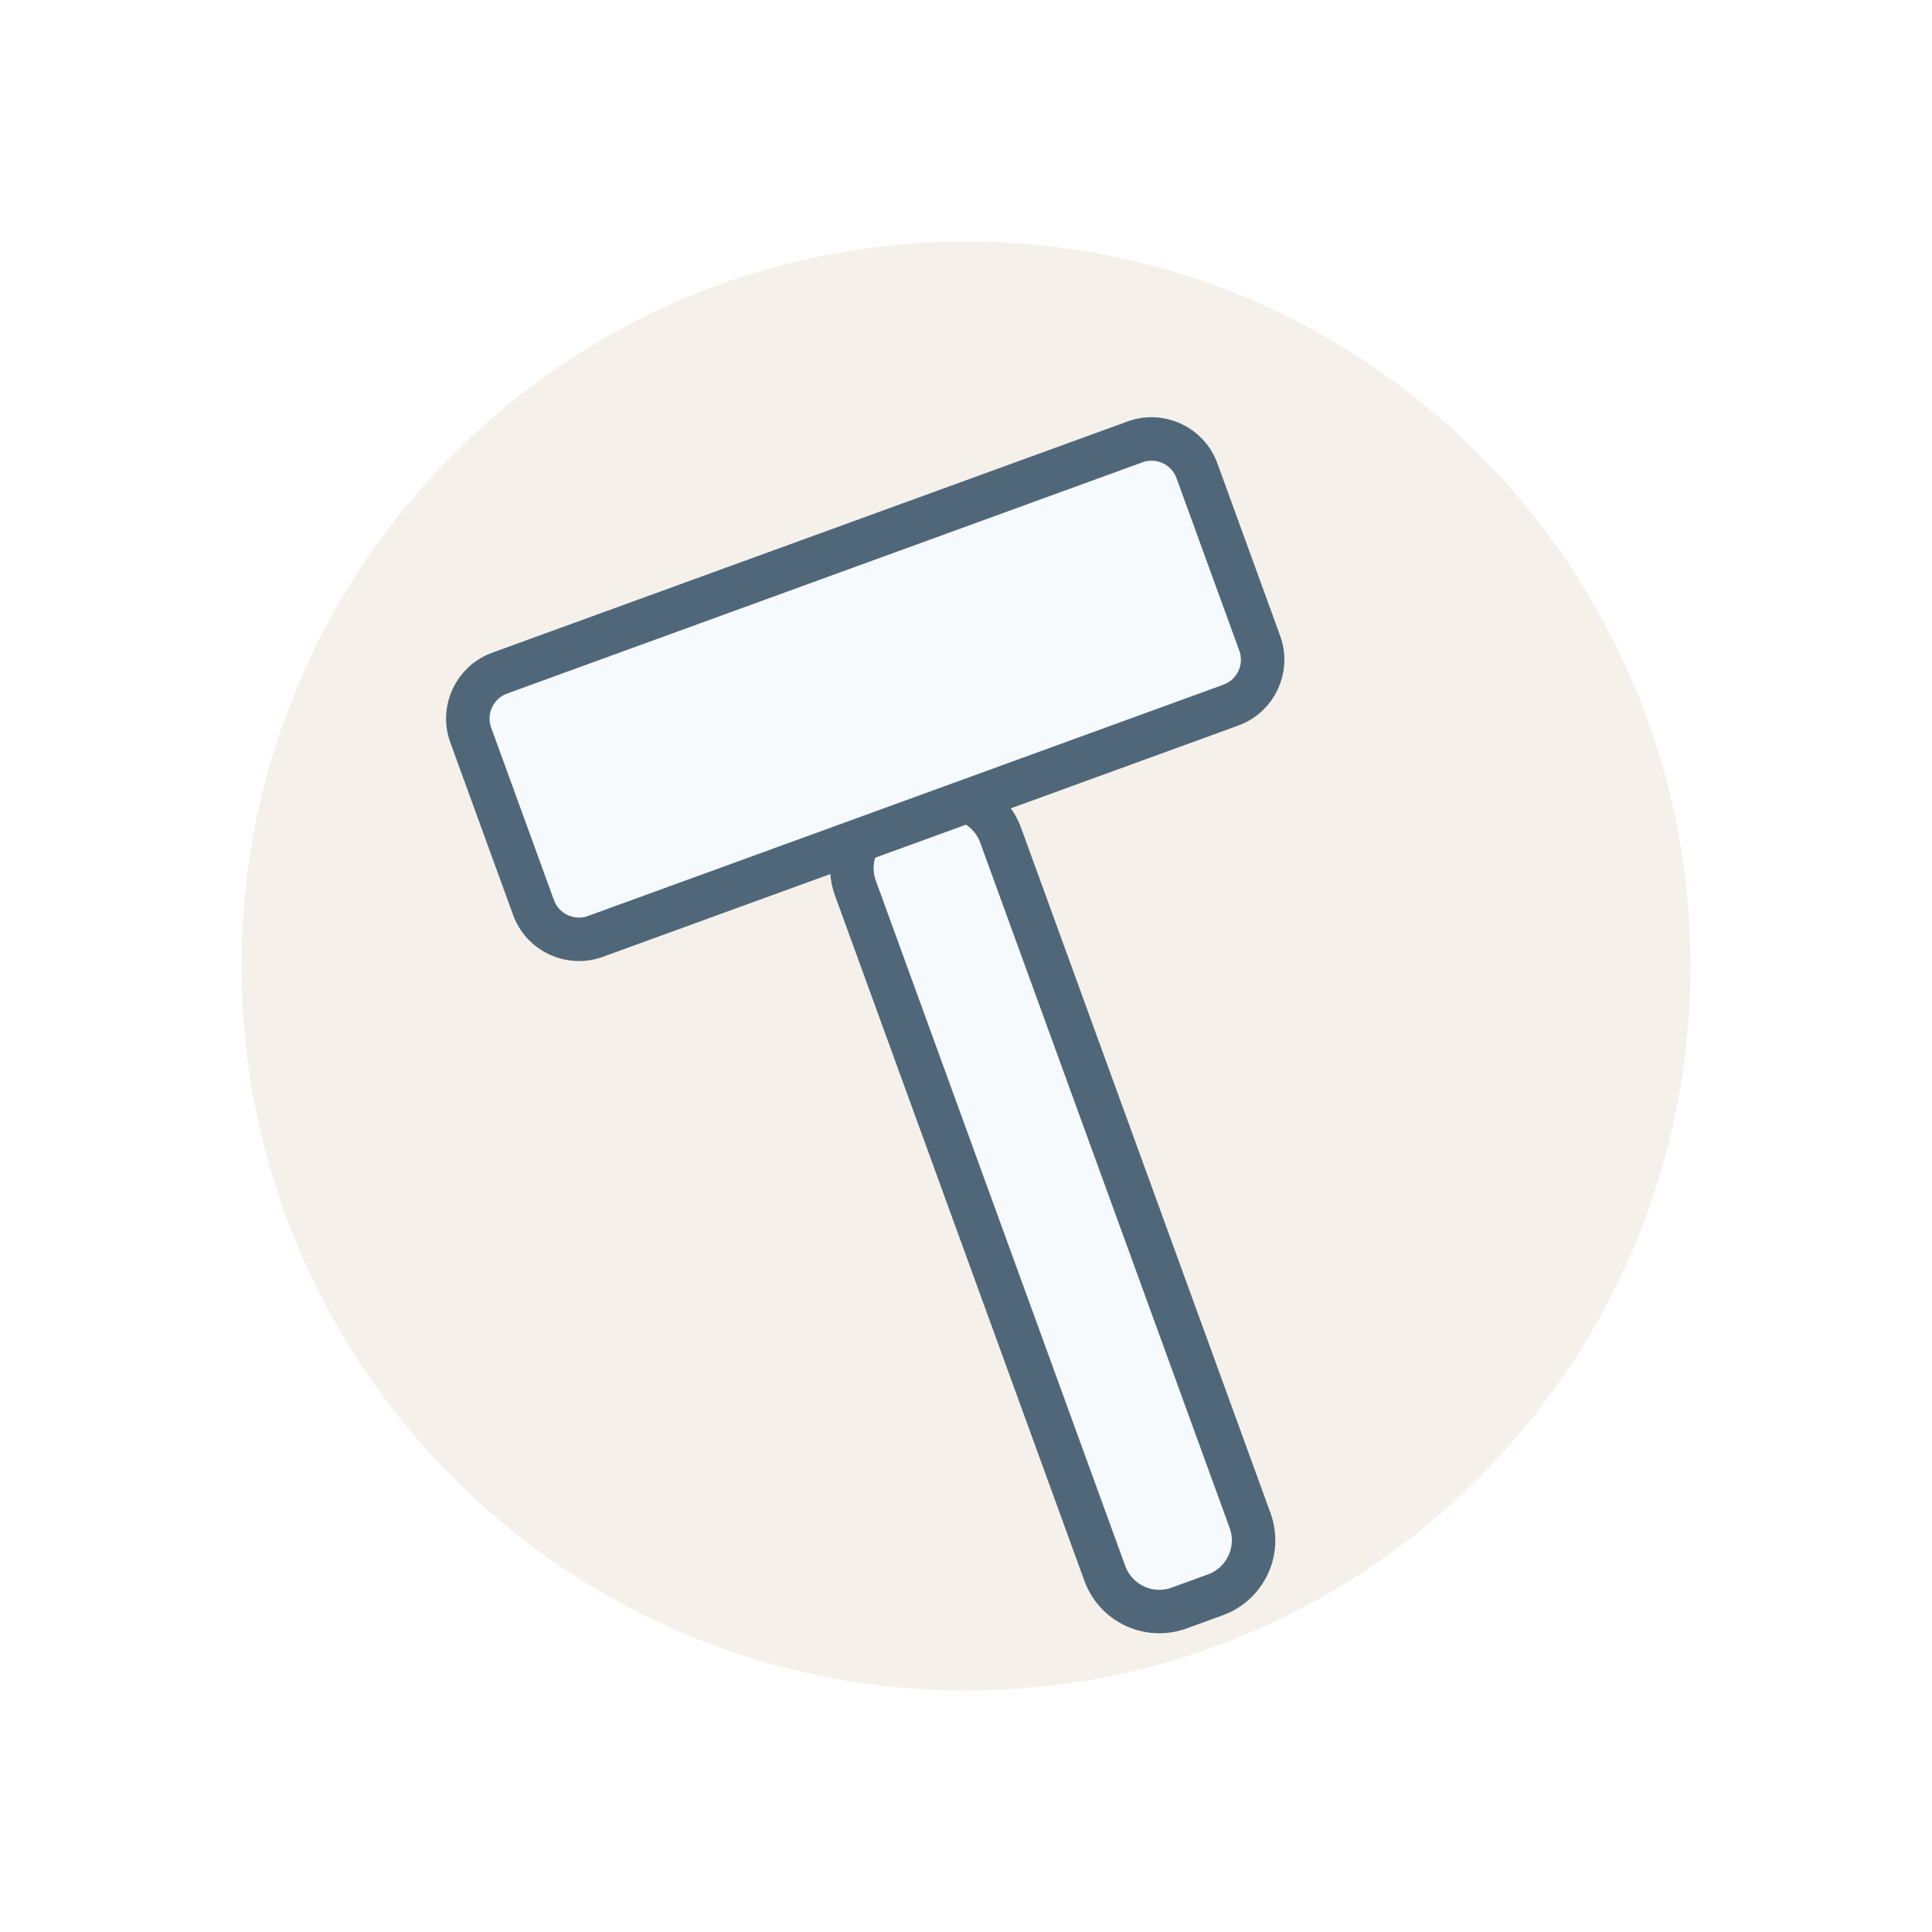
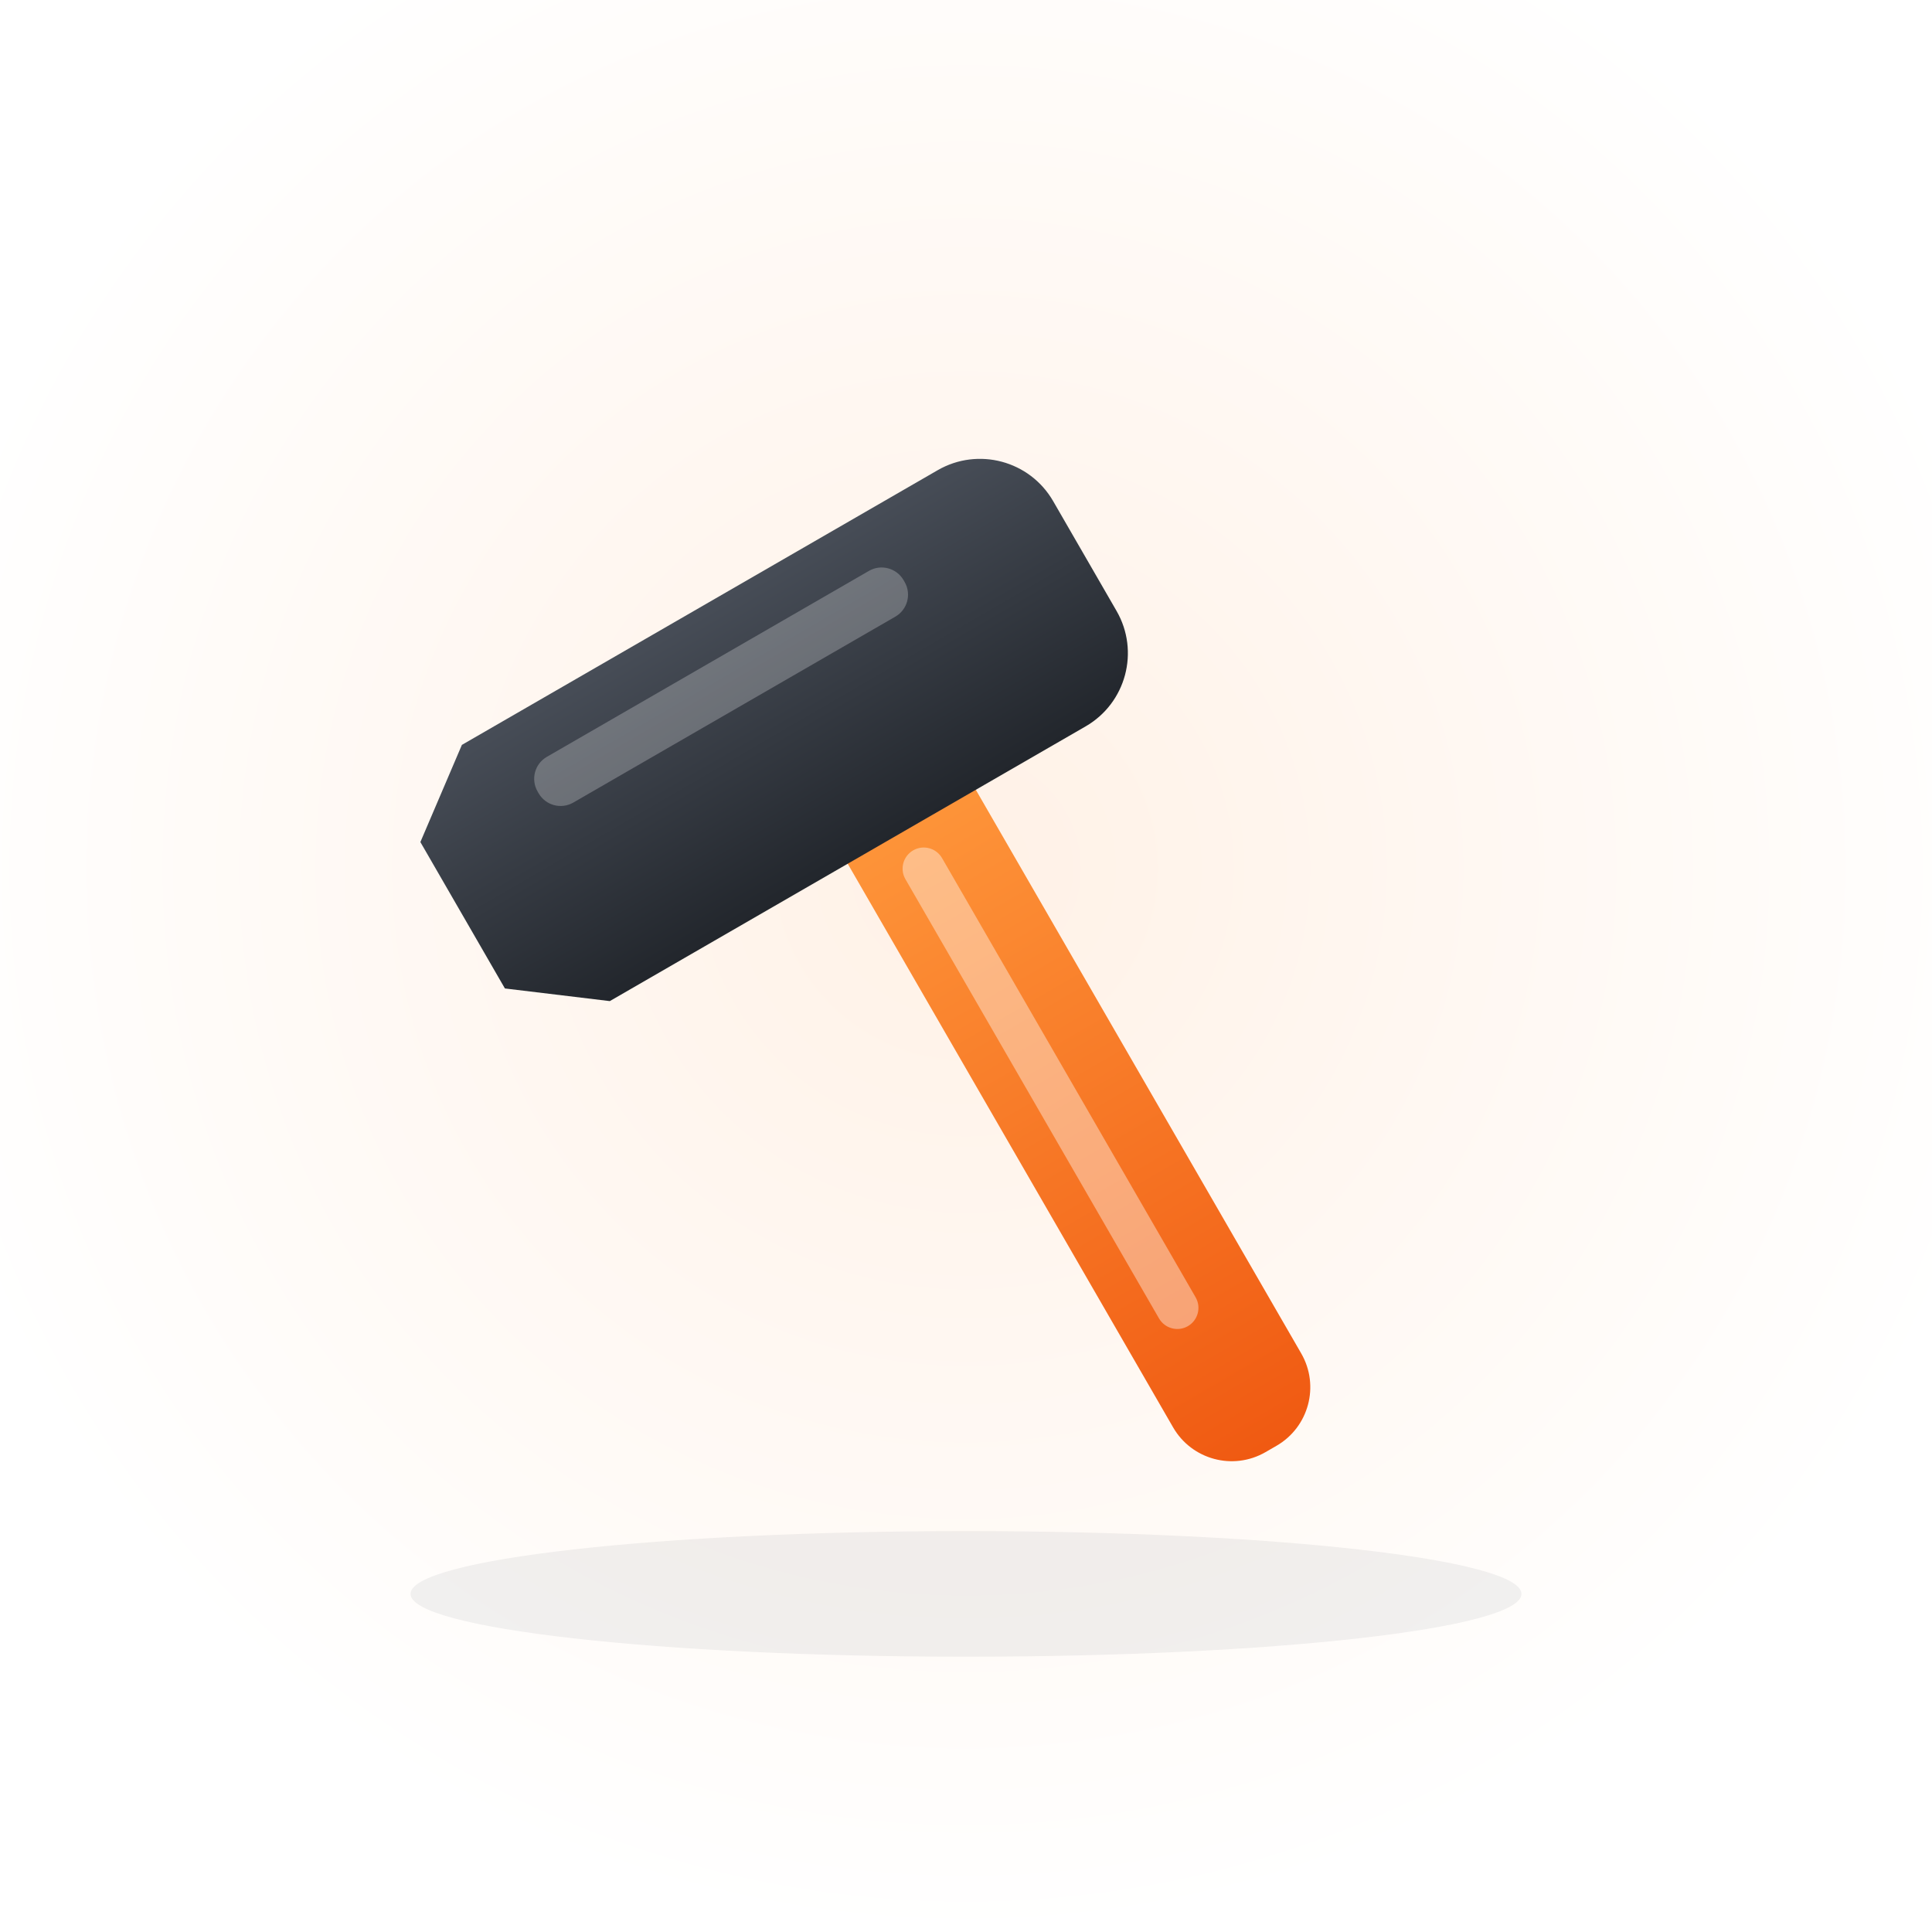
<svg xmlns="http://www.w3.org/2000/svg" viewBox="0 0 800 800">
-   <rect width="800" height="800" fill="#fff" />
-   <circle cx="400" cy="400" r="300" fill="#f5f0ea" />
-   <g stroke="#4f6779" stroke-width="18" stroke-linecap="round" stroke-linejoin="round" fill="#f7fafc">
-     <g transform="rotate(-20 400 400)">
-       <rect x="368" y="330" width="64" height="350" rx="24" />
-       <rect x="240" y="220" width="320" height="116" rx="20" />
+   <rect width="800" height="800" fill="#ffffff" />
+   <defs>
+     <radialGradient id="bg" cx=".5" cy=".45" r=".55">
+       <stop offset="0" stop-color="#fff1e6" />
+       <stop offset="1" stop-color="#ffffff" />
+     </radialGradient>
+   </defs>
+   <rect width="800" height="800" fill="url(#bg)" />
+   <ellipse cx="400" cy="660" rx="230" ry="26" fill="#0f1b2d" opacity=".06" />
+   <svg x="120" y="110" width="560" height="560" viewBox="0 0 64 64">
+     <defs>
+       <linearGradient id="hw-chrome" x1="0" y1="0" x2="1" y2="1">
+         <stop offset="0" stop-color="#f4f7fb" />
+         <stop offset=".45" stop-color="#c9d2de" />
+         <stop offset="1" stop-color="#8d99aa" />
+       </linearGradient>
+       <linearGradient id="hw-yellow" x1="0" y1="0" x2="0" y2="1">
+         <stop offset="0" stop-color="#ffd84d" />
+         <stop offset="1" stop-color="#f5a300" />
+       </linearGradient>
+       <linearGradient id="hw-orange" x1="0" y1="0" x2="0" y2="1">
+         <stop offset="0" stop-color="#ff9a3d" />
+         <stop offset="1" stop-color="#f05a12" />
+       </linearGradient>
+       <linearGradient id="hw-blue" x1="0" y1="0" x2="0" y2="1">
+         <stop offset="0" stop-color="#4d8bff" />
+         <stop offset="1" stop-color="#1846c8" />
+       </linearGradient>
+       <linearGradient id="hw-dark" x1="0" y1="0" x2="0" y2="1">
+         <stop offset="0" stop-color="#474d57" />
+         <stop offset="1" stop-color="#22262c" />
+       </linearGradient>
+     </defs>
+     <g transform="rotate(-30 32 32)">
+       <rect x="29" y="22" width="7" height="38" rx="3.2" fill="url(#hw-orange)" />
+       <rect x="31" y="27" width="2" height="26" rx="1" fill="#fff" opacity=".4" />
+       <path d="M16 12h26a4 4 0 0 1 4 4v6a4 4 0 0 1-4 4H16l-4-3V15z" fill="url(#hw-dark)" />
+       <rect x="18" y="14.5" width="20" height="2.5" rx="1.2" fill="#fff" opacity=".25" />
    </g>
-   </g>
+   </svg>
</svg>
